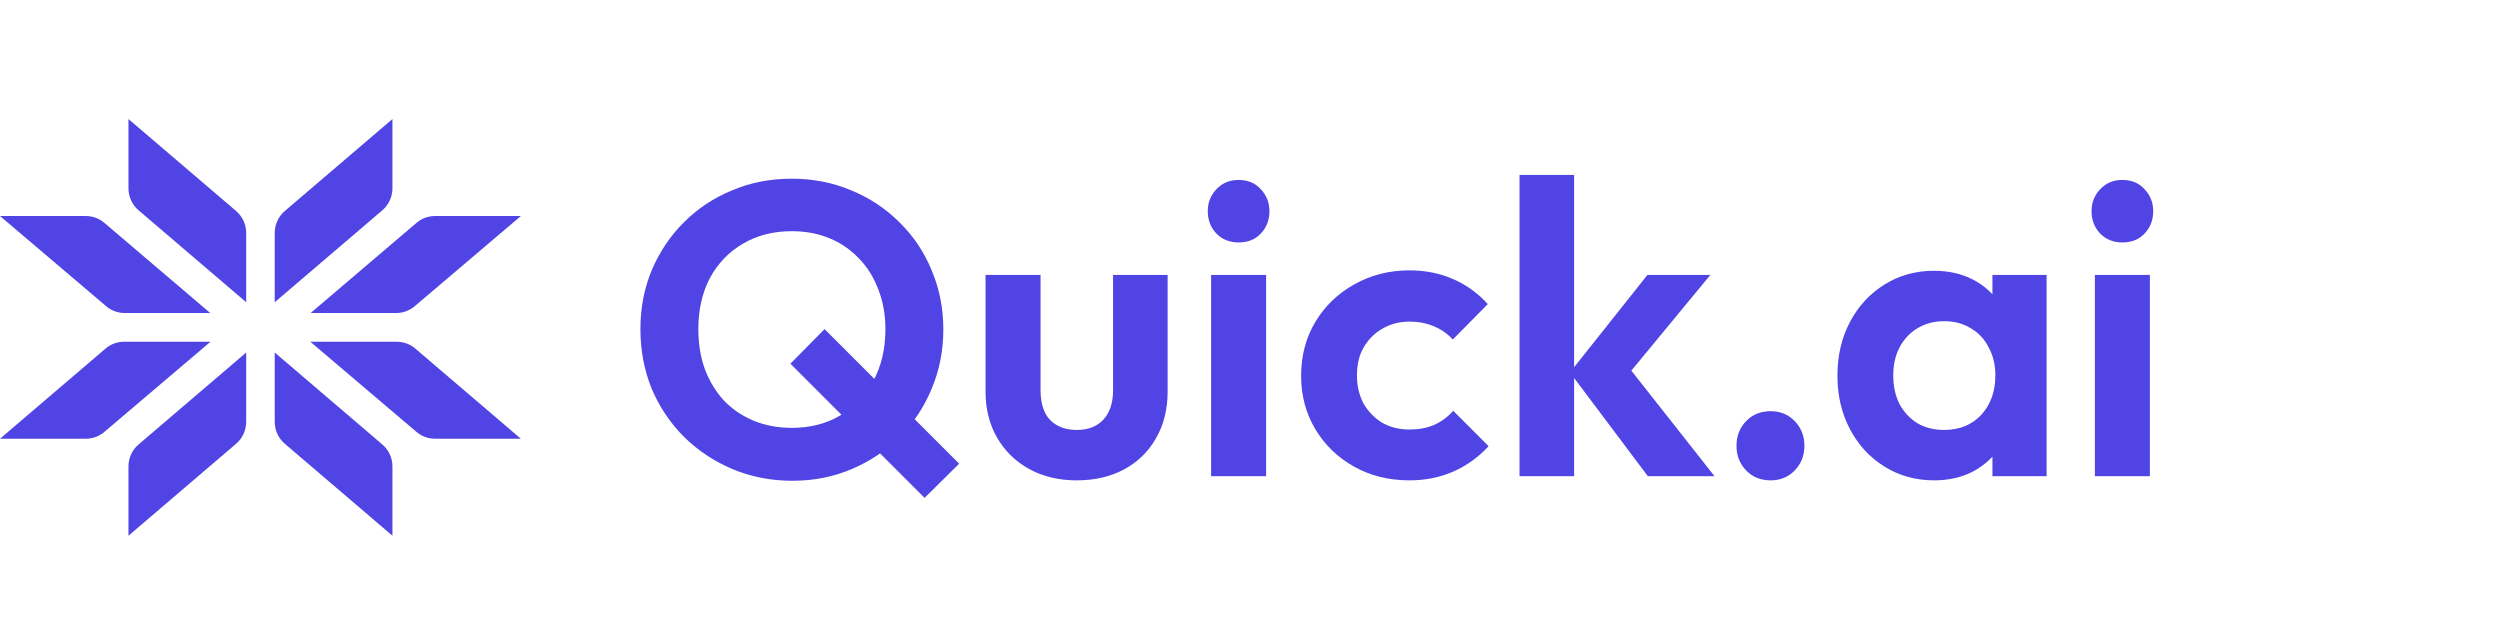
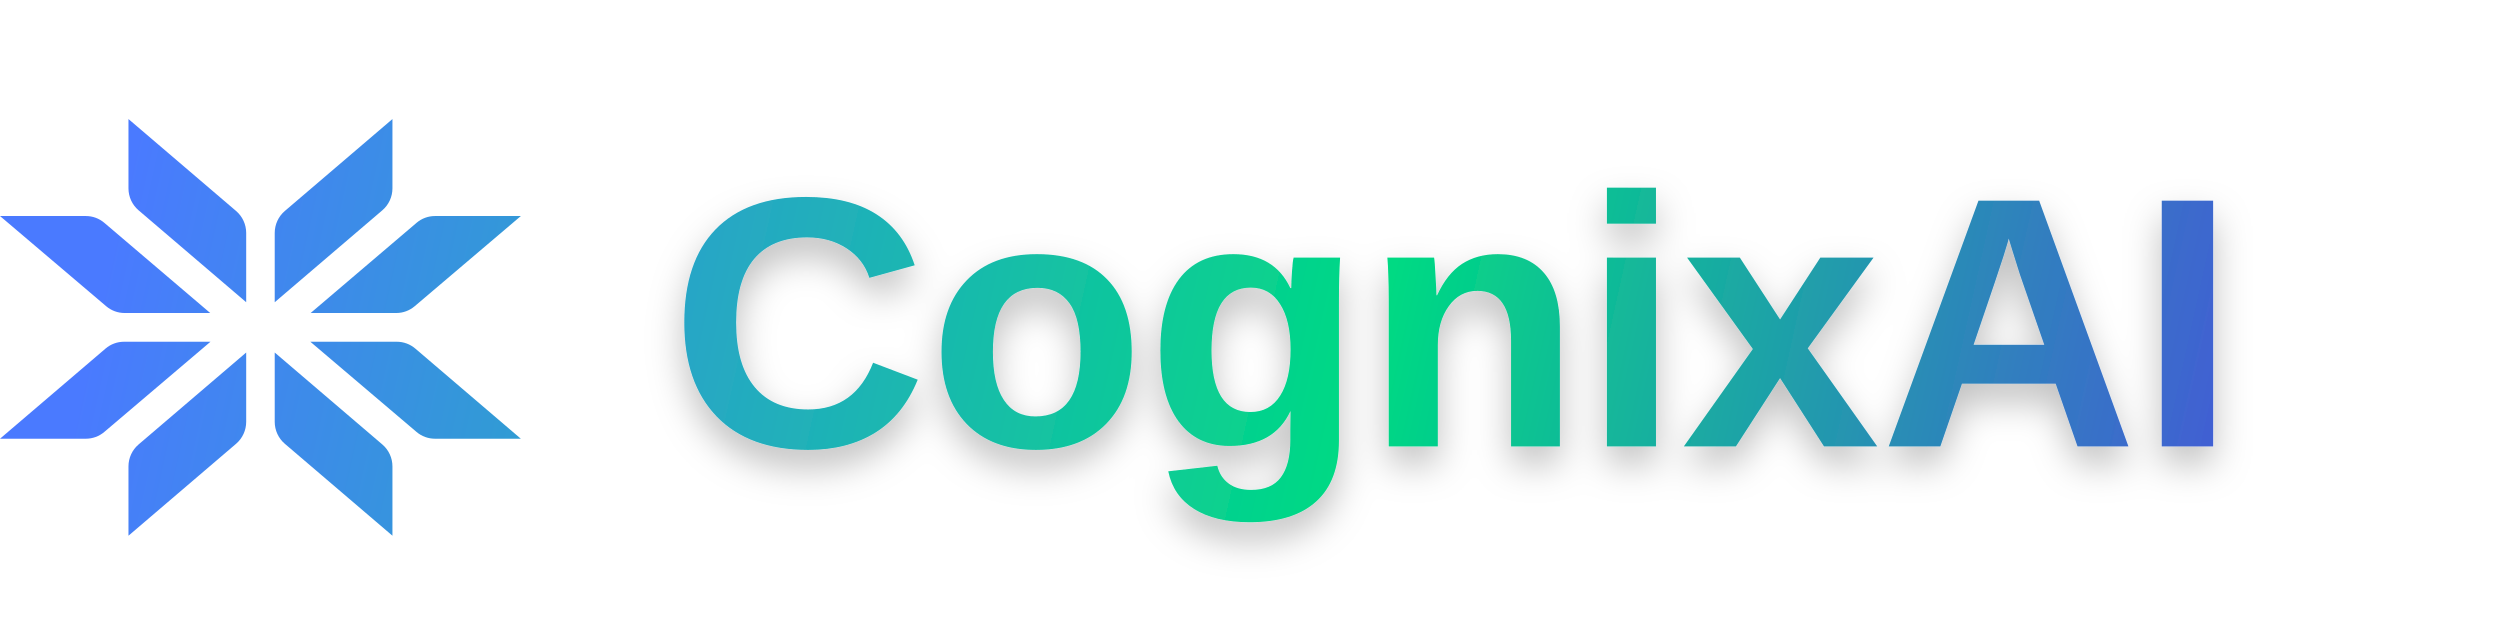
<svg xmlns="http://www.w3.org/2000/svg" width="168" height="43" viewBox="0 0 168 43" fill="none">
-   <path d="M53.256 32.308C51.819 32.308 50.475 32.047 49.224 31.524C47.992 31.001 46.909 30.283 45.976 29.368C45.043 28.435 44.315 27.352 43.792 26.12C43.288 24.869 43.036 23.535 43.036 22.116C43.036 20.697 43.288 19.381 43.792 18.168C44.315 16.936 45.033 15.863 45.948 14.948C46.881 14.015 47.964 13.296 49.196 12.792C50.428 12.269 51.763 12.008 53.2 12.008C54.637 12.008 55.972 12.269 57.204 12.792C58.436 13.296 59.519 14.015 60.452 14.948C61.385 15.863 62.104 16.936 62.608 18.168C63.131 19.4 63.392 20.725 63.392 22.144C63.392 23.563 63.131 24.888 62.608 26.12C62.104 27.352 61.385 28.435 60.452 29.368C59.537 30.283 58.464 31.001 57.232 31.524C56 32.047 54.675 32.308 53.256 32.308ZM62.132 33.456L53.116 24.44L55.412 22.116L64.456 31.16L62.132 33.456ZM53.2 28.752C54.451 28.752 55.543 28.472 56.476 27.912C57.428 27.352 58.165 26.577 58.688 25.588C59.229 24.599 59.5 23.441 59.5 22.116C59.5 21.145 59.341 20.259 59.024 19.456C58.725 18.653 58.296 17.963 57.736 17.384C57.176 16.787 56.513 16.329 55.748 16.012C54.983 15.695 54.133 15.536 53.2 15.536C51.968 15.536 50.876 15.816 49.924 16.376C48.991 16.917 48.253 17.683 47.712 18.672C47.189 19.661 46.928 20.809 46.928 22.116C46.928 23.105 47.077 24.011 47.376 24.832C47.693 25.653 48.123 26.353 48.664 26.932C49.224 27.511 49.887 27.959 50.652 28.276C51.436 28.593 52.285 28.752 53.2 28.752ZM72.361 32.28C71.166 32.28 70.102 32.028 69.169 31.524C68.254 31.02 67.535 30.32 67.013 29.424C66.49 28.528 66.229 27.492 66.229 26.316V18.476H69.925V26.232C69.925 26.792 70.018 27.277 70.205 27.688C70.391 28.08 70.671 28.379 71.045 28.584C71.418 28.789 71.857 28.892 72.361 28.892C73.126 28.892 73.723 28.659 74.153 28.192C74.582 27.725 74.797 27.072 74.797 26.232V18.476H78.465V26.316C78.465 27.511 78.203 28.556 77.681 29.452C77.177 30.348 76.458 31.048 75.525 31.552C74.61 32.037 73.555 32.28 72.361 32.28ZM81.386 32V18.476H85.082V32H81.386ZM83.234 16.292C82.636 16.292 82.142 16.096 81.75 15.704C81.358 15.293 81.162 14.789 81.162 14.192C81.162 13.613 81.358 13.119 81.75 12.708C82.142 12.297 82.636 12.092 83.234 12.092C83.85 12.092 84.344 12.297 84.718 12.708C85.11 13.119 85.306 13.613 85.306 14.192C85.306 14.789 85.11 15.293 84.718 15.704C84.344 16.096 83.85 16.292 83.234 16.292ZM94.715 32.28C93.334 32.28 92.092 31.972 90.991 31.356C89.89 30.74 89.022 29.9 88.387 28.836C87.752 27.772 87.435 26.577 87.435 25.252C87.435 23.908 87.752 22.704 88.387 21.64C89.022 20.576 89.89 19.736 90.991 19.12C92.111 18.485 93.352 18.168 94.715 18.168C95.779 18.168 96.759 18.364 97.655 18.756C98.551 19.148 99.326 19.708 99.979 20.436L97.627 22.816C97.272 22.424 96.843 22.125 96.339 21.92C95.854 21.715 95.312 21.612 94.715 21.612C94.043 21.612 93.436 21.771 92.895 22.088C92.372 22.387 91.952 22.807 91.635 23.348C91.336 23.871 91.187 24.496 91.187 25.224C91.187 25.933 91.336 26.568 91.635 27.128C91.952 27.669 92.372 28.099 92.895 28.416C93.436 28.715 94.043 28.864 94.715 28.864C95.331 28.864 95.882 28.761 96.367 28.556C96.871 28.332 97.3 28.015 97.655 27.604L100.035 29.984C99.344 30.731 98.551 31.3 97.655 31.692C96.759 32.084 95.779 32.28 94.715 32.28ZM110.736 32L105.5 25.028L110.708 18.476H114.936L108.832 25.868L108.972 24.076L115.216 32H110.736ZM102.112 32V11.756H105.78V32H102.112ZM118.988 32.28C118.316 32.28 117.765 32.056 117.336 31.608C116.906 31.16 116.692 30.609 116.692 29.956C116.692 29.303 116.906 28.752 117.336 28.304C117.765 27.856 118.316 27.632 118.988 27.632C119.641 27.632 120.182 27.856 120.612 28.304C121.041 28.752 121.256 29.303 121.256 29.956C121.256 30.609 121.041 31.16 120.612 31.608C120.182 32.056 119.641 32.28 118.988 32.28ZM129.971 32.28C128.739 32.28 127.629 31.972 126.639 31.356C125.65 30.74 124.875 29.9 124.315 28.836C123.755 27.772 123.475 26.577 123.475 25.252C123.475 23.908 123.755 22.704 124.315 21.64C124.875 20.576 125.65 19.736 126.639 19.12C127.629 18.504 128.739 18.196 129.971 18.196C130.942 18.196 131.81 18.392 132.575 18.784C133.341 19.176 133.947 19.727 134.395 20.436C134.862 21.127 135.114 21.911 135.151 22.788V27.66C135.114 28.556 134.862 29.349 134.395 30.04C133.947 30.731 133.341 31.281 132.575 31.692C131.81 32.084 130.942 32.28 129.971 32.28ZM130.643 28.892C131.67 28.892 132.501 28.556 133.135 27.884C133.77 27.193 134.087 26.307 134.087 25.224C134.087 24.515 133.938 23.889 133.639 23.348C133.359 22.788 132.958 22.359 132.435 22.06C131.931 21.743 131.334 21.584 130.643 21.584C129.971 21.584 129.374 21.743 128.851 22.06C128.347 22.359 127.946 22.788 127.647 23.348C127.367 23.889 127.227 24.515 127.227 25.224C127.227 25.952 127.367 26.596 127.647 27.156C127.946 27.697 128.347 28.127 128.851 28.444C129.374 28.743 129.971 28.892 130.643 28.892ZM133.891 32V28.36L134.479 25.056L133.891 21.808V18.476H137.531V32H133.891ZM140.776 32V18.476H144.472V32H140.776ZM142.624 16.292C142.027 16.292 141.532 16.096 141.14 15.704C140.748 15.293 140.552 14.789 140.552 14.192C140.552 13.613 140.748 13.119 141.14 12.708C141.532 12.297 142.027 12.092 142.624 12.092C143.24 12.092 143.735 12.297 144.108 12.708C144.5 13.119 144.696 13.613 144.696 14.192C144.696 14.789 144.5 15.293 144.108 15.704C143.735 16.096 143.24 16.292 142.624 16.292Z" fill="#5044E5" />
-   <path d="M8.633 8L15.867 14.18C16.296 14.547 16.544 15.086 16.544 15.653V20.31L9.31 14.13C8.88 13.763 8.633 13.225 8.633 12.658V8Z" fill="#5044E5" />
-   <path d="M8.633 36L15.867 29.82C16.296 29.453 16.544 28.914 16.544 28.347V23.689L9.31 29.87C8.88 30.237 8.633 30.775 8.633 31.342V36Z" fill="#5044E5" />
-   <path d="M0 14.517L7.136 20.579C7.482 20.873 7.92 21.034 8.372 21.034H14.127L7.009 14.973C6.663 14.678 6.224 14.517 5.77 14.517H0Z" fill="#5044E5" />
-   <path d="M0 29.482L7.092 23.424C7.438 23.127 7.878 22.965 8.332 22.965H14.144L7.008 29.027C6.662 29.321 6.224 29.482 5.772 29.482H0Z" fill="#5044E5" />
-   <path d="M26.372 8L19.138 14.18C18.709 14.547 18.461 15.086 18.461 15.653V20.31L25.695 14.13C26.124 13.763 26.372 13.225 26.372 12.658V8Z" fill="#5044E5" />
-   <path d="M26.372 36L19.138 29.82C18.709 29.453 18.461 28.914 18.461 28.347V23.689L25.695 29.87C26.124 30.237 26.372 30.775 26.372 31.342V36Z" fill="#5044E5" />
-   <path d="M35.002 14.517L27.866 20.579C27.52 20.873 27.082 21.034 26.63 21.034H20.875L27.993 14.973C28.339 14.678 28.778 14.517 29.231 14.517H35.002Z" fill="#5044E5" />
-   <path d="M34.999 29.482L27.908 23.424C27.561 23.127 27.121 22.965 26.667 22.965H20.855L27.991 29.027C28.337 29.321 28.775 29.482 29.228 29.482H34.999Z" fill="#5044E5" />
+   <defs>
+     <linearGradient id="wordGrad" x1="10" y1="5" x2="160" y2="38" gradientUnits="userSpaceOnUse">
+       <stop stop-color="#4A7AFF" />
+       <stop offset="0.55" stop-color="#00DA83" />
+       <stop offset="1" stop-color="#5044E5" />
+     </linearGradient>
+     <filter id="softShadow" x="-20%" y="-50%" width="140%" height="200%" filterUnits="objectBoundingBox" color-interpolation-filters="sRGB">
+       <feDropShadow dx="0" dy="1.2" stdDeviation="1.2" flood-opacity="0.25" />
+     </filter>
+   </defs>
+   <g fill="url(#wordGrad)">
+     <path d="M8.633 8L15.867 14.18C16.296 14.547 16.544 15.086 16.544 15.653V20.31L9.31 14.13C8.88 13.763 8.633 13.225 8.633 12.658V8Z" />
+     <path d="M8.633 36L15.867 29.82C16.296 29.453 16.544 28.914 16.544 28.347V23.689L9.31 29.87C8.88 30.237 8.633 30.775 8.633 31.342V36Z" />
+     <path d="M0 14.517L7.136 20.579C7.482 20.873 7.92 21.034 8.372 21.034H14.127L7.009 14.973C6.663 14.678 6.224 14.517 5.77 14.517H0Z" />
+     <path d="M0 29.482L7.092 23.424C7.438 23.127 7.878 22.965 8.332 22.965H14.144L7.008 29.027C6.662 29.321 6.224 29.482 5.772 29.482H0Z" />
+     <path d="M26.372 8L19.138 14.18C18.709 14.547 18.461 15.086 18.461 15.653V20.31L25.695 14.13C26.124 13.763 26.372 13.225 26.372 12.658V8Z" />
+     <path d="M26.372 36L19.138 29.82C18.709 29.453 18.461 28.914 18.461 28.347V23.689L25.695 29.87C26.124 30.237 26.372 30.775 26.372 31.342V36Z" />
+     <path d="M35.002 14.517L27.866 20.579C27.52 20.873 27.082 21.034 26.63 21.034H20.875L27.993 14.973C28.339 14.678 28.778 14.517 29.231 14.517H35.002Z" />
+     <path d="M34.999 29.482L27.908 23.424C27.561 23.127 27.121 22.965 26.667 22.965H20.855L27.991 29.027C28.337 29.321 28.775 29.482 29.228 29.482H34.999Z" />
+   </g>
+   <text x="45" y="30" font-family="Arial, Helvetica, sans-serif" font-size="24" font-weight="700" fill="url(#wordGrad)" filter="url(#softShadow)">CognixAI</text>
</svg>
